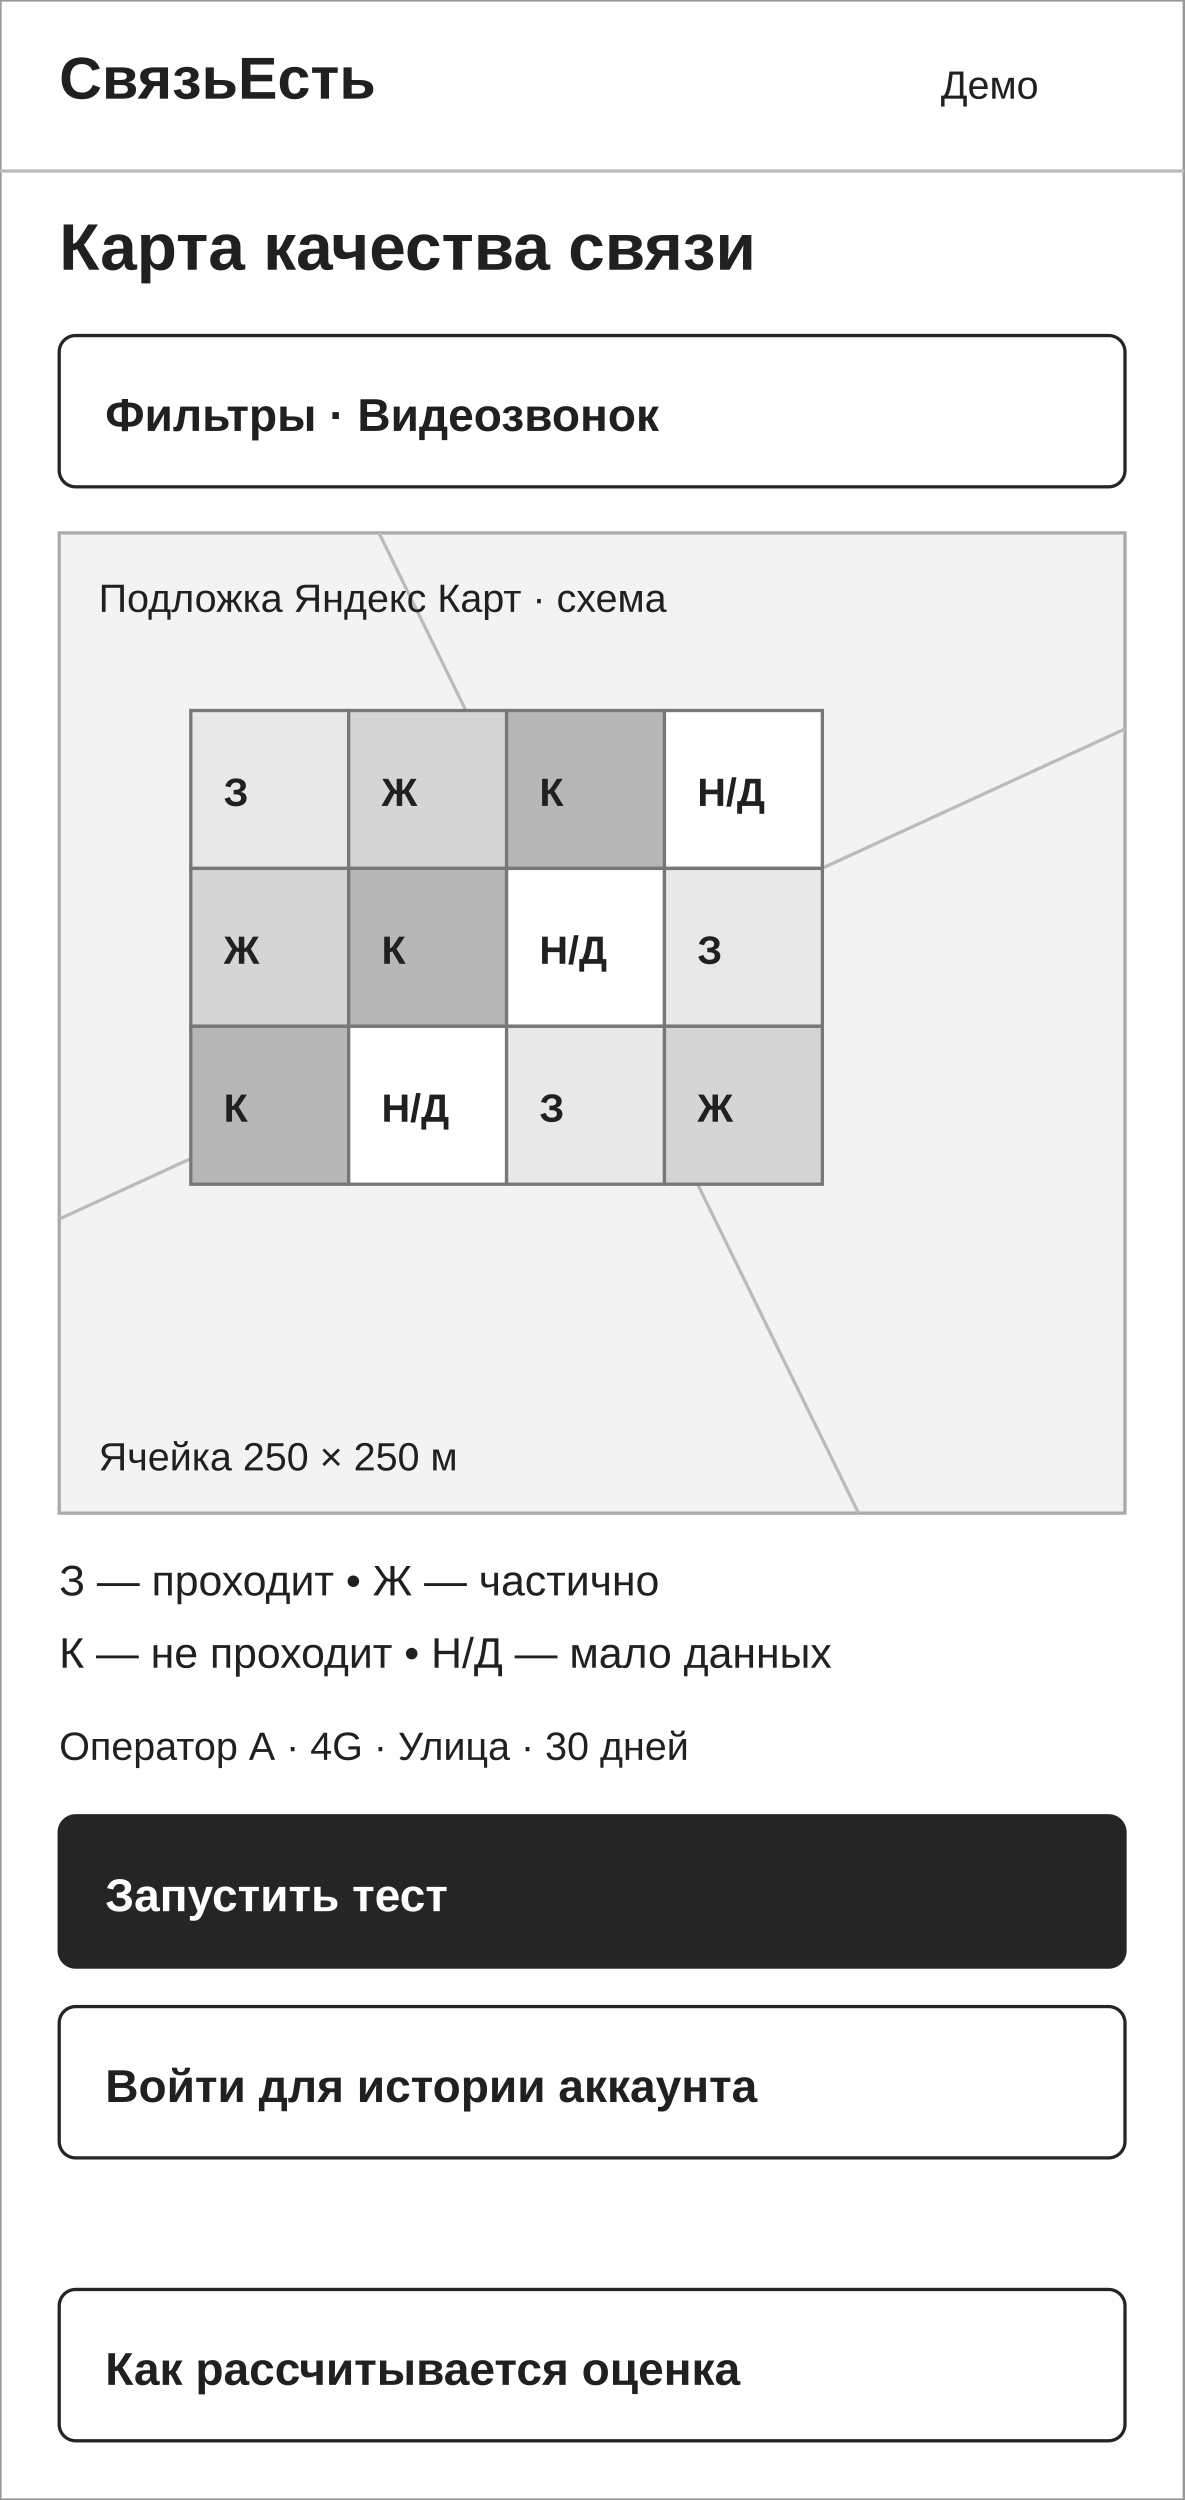
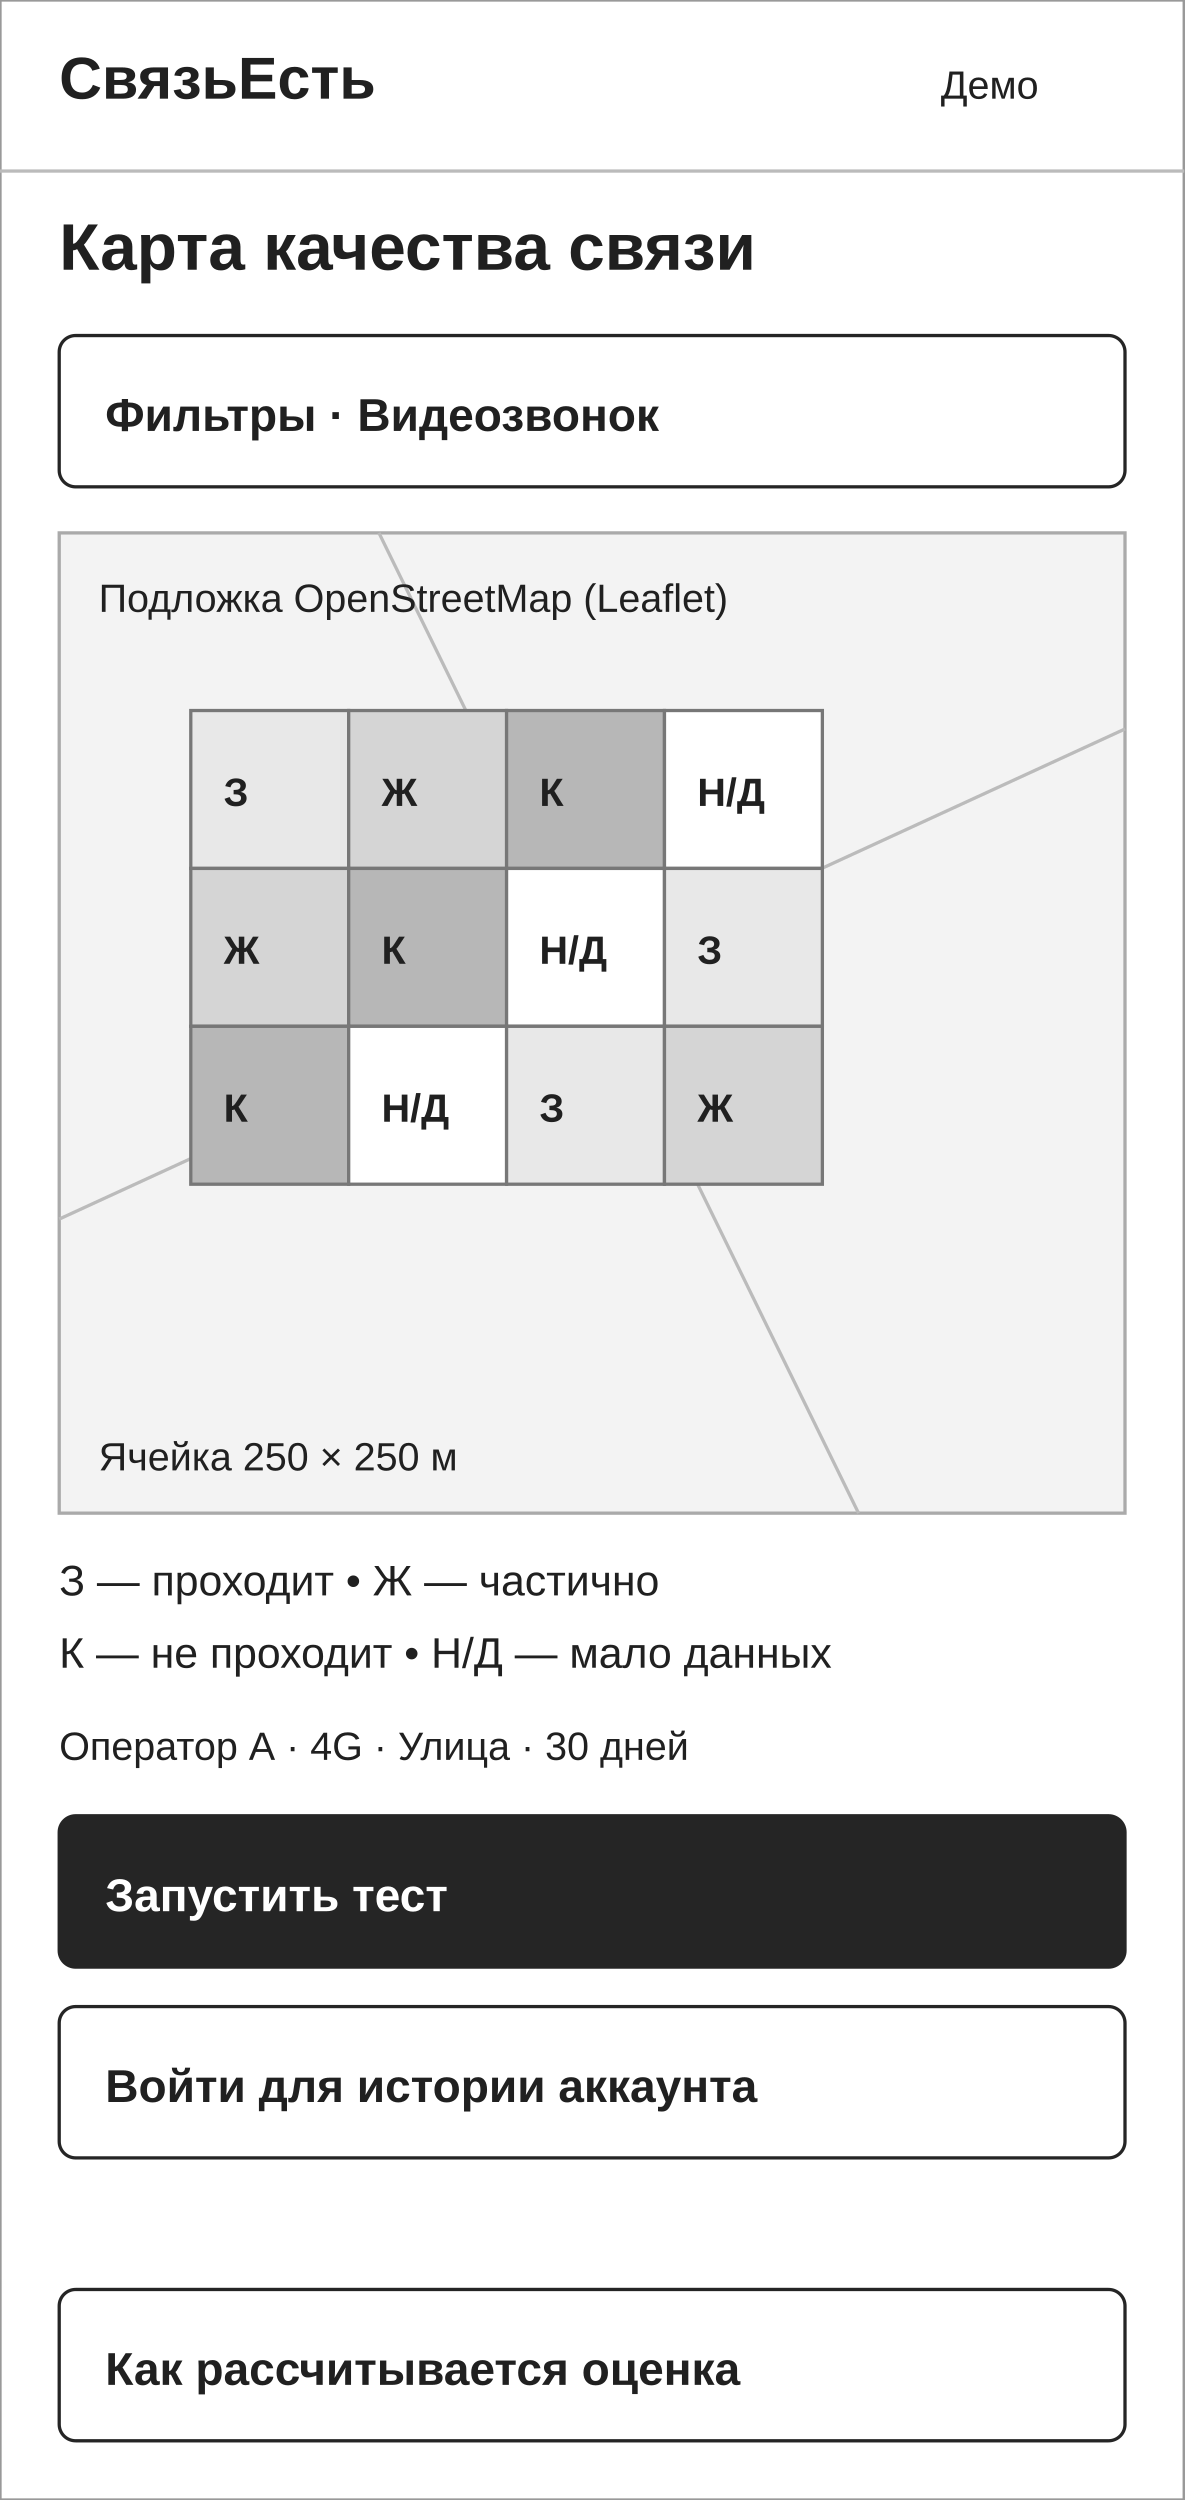
<svg xmlns="http://www.w3.org/2000/svg" viewBox="0 0 360 760" width="360" height="760" role="img" aria-label="Карта качества связи" font-family="Arial, sans-serif">
  <rect x="0" y="0" width="360" height="760" rx="0" fill="#fff" stroke="#999" />
  <text x="18" y="30" font-size="18" font-weight="600" fill="#202020">СвязьЕсть</text>
  <text x="286" y="30" font-size="12" font-weight="400" fill="#202020">Демо</text>
  <path d="M0 52L360 52" stroke="#bbb" fill="none" />
  <text x="18" y="82" font-size="20" font-weight="600" fill="#202020">Карта качества связи</text>
  <a href="#02-filters" aria-label="Фильтры · Видеозвонок">
    <rect x="18" y="102" width="324" height="46" rx="5" fill="#fff" stroke="#252525" />
    <text x="32" y="131" font-size="14" font-weight="600" fill="#202020">Фильтры · Видеозвонок</text>
  </a>
  <rect x="18" y="162" width="324" height="298" rx="0" fill="#f3f3f3" stroke="#aaa" />
  <path d="M18 370.6L342 221.6" stroke="#bbb" fill="none" />
  <path d="M115.2 162L261.0 460" stroke="#bbb" fill="none" />
  <a href="#03-card" aria-label="Открыть карточку ячейки">
    <rect x="58" y="216" width="48" height="48" rx="0" fill="#e8e8e8" stroke="#777" />
    <text x="68" y="245" font-size="12" font-weight="600" fill="#202020">З</text>
  </a>
  <a href="#03-card" aria-label="Открыть карточку ячейки">
    <rect x="106" y="216" width="48" height="48" rx="0" fill="#d5d5d5" stroke="#777" />
    <text x="116" y="245" font-size="12" font-weight="600" fill="#202020">Ж</text>
  </a>
  <a href="#03-card" aria-label="Открыть карточку ячейки">
    <rect x="154" y="216" width="48" height="48" rx="0" fill="#b7b7b7" stroke="#777" />
    <text x="164" y="245" font-size="12" font-weight="600" fill="#202020">К</text>
  </a>
  <a href="#03-card" aria-label="Открыть карточку ячейки">
    <rect x="202" y="216" width="48" height="48" rx="0" fill="#fff" stroke="#777" />
    <text x="212" y="245" font-size="12" font-weight="600" fill="#202020">Н/Д</text>
  </a>
  <a href="#03-card" aria-label="Открыть карточку ячейки">
    <rect x="58" y="264" width="48" height="48" rx="0" fill="#d5d5d5" stroke="#777" />
    <text x="68" y="293" font-size="12" font-weight="600" fill="#202020">Ж</text>
  </a>
  <a href="#03-card" aria-label="Открыть карточку ячейки">
    <rect x="106" y="264" width="48" height="48" rx="0" fill="#b7b7b7" stroke="#777" />
    <text x="116" y="293" font-size="12" font-weight="600" fill="#202020">К</text>
  </a>
  <a href="#03-card" aria-label="Открыть карточку ячейки">
    <rect x="154" y="264" width="48" height="48" rx="0" fill="#fff" stroke="#777" />
    <text x="164" y="293" font-size="12" font-weight="600" fill="#202020">Н/Д</text>
  </a>
  <a href="#03-card" aria-label="Открыть карточку ячейки">
    <rect x="202" y="264" width="48" height="48" rx="0" fill="#e8e8e8" stroke="#777" />
    <text x="212" y="293" font-size="12" font-weight="600" fill="#202020">З</text>
  </a>
  <a href="#03-card" aria-label="Открыть карточку ячейки">
    <rect x="58" y="312" width="48" height="48" rx="0" fill="#b7b7b7" stroke="#777" />
    <text x="68" y="341" font-size="12" font-weight="600" fill="#202020">К</text>
  </a>
  <a href="#03-card" aria-label="Открыть карточку ячейки">
    <rect x="106" y="312" width="48" height="48" rx="0" fill="#fff" stroke="#777" />
    <text x="116" y="341" font-size="12" font-weight="600" fill="#202020">Н/Д</text>
  </a>
  <a href="#03-card" aria-label="Открыть карточку ячейки">
    <rect x="154" y="312" width="48" height="48" rx="0" fill="#e8e8e8" stroke="#777" />
    <text x="164" y="341" font-size="12" font-weight="600" fill="#202020">З</text>
  </a>
  <a href="#03-card" aria-label="Открыть карточку ячейки">
    <rect x="202" y="312" width="48" height="48" rx="0" fill="#d5d5d5" stroke="#777" />
    <text x="212" y="341" font-size="12" font-weight="600" fill="#202020">Ж</text>
  </a>
-   <text x="30" y="186" font-size="12" font-weight="400" fill="#202020">Подложка Яндекс Карт · схема</text>
+   <text x="30" y="186" font-size="12" font-weight="400" fill="#202020">Подложка OpenStreetMap (Leaflet)</text>
  <text x="30" y="447" font-size="12" font-weight="400" fill="#202020">Ячейка 250 × 250 м</text>
  <text x="18" y="485" font-size="13" font-weight="400" fill="#202020">З — проходит • Ж — частично</text>
  <text x="18" y="507" font-size="13" font-weight="400" fill="#202020">К — не проходит • Н/Д — мало данных</text>
  <text x="18" y="535" font-size="12" font-weight="400" fill="#202020">Оператор А · 4G · Улица · 30 дней</text>
  <a href="#05-test-start" aria-label="Запустить тест">
    <rect x="18" y="552" width="324" height="46" rx="5" fill="#252525" stroke="#252525" />
    <text x="32" y="581" font-size="14" font-weight="600" fill="#fff">Запустить тест</text>
  </a>
  <a href="#04-login" aria-label="Войти для истории аккаунта">
    <rect x="18" y="610" width="324" height="46" rx="5" fill="#fff" stroke="#252525" />
    <text x="32" y="639" font-size="14" font-weight="600" fill="#202020">Войти для истории аккаунта</text>
  </a>
  <a href="#16-method" aria-label="Как рассчитывается оценка">
    <rect x="18" y="696" width="324" height="46" rx="5" fill="#fff" stroke="#252525" />
    <text x="32" y="725" font-size="14" font-weight="600" fill="#202020">Как рассчитывается оценка</text>
  </a>
</svg>
